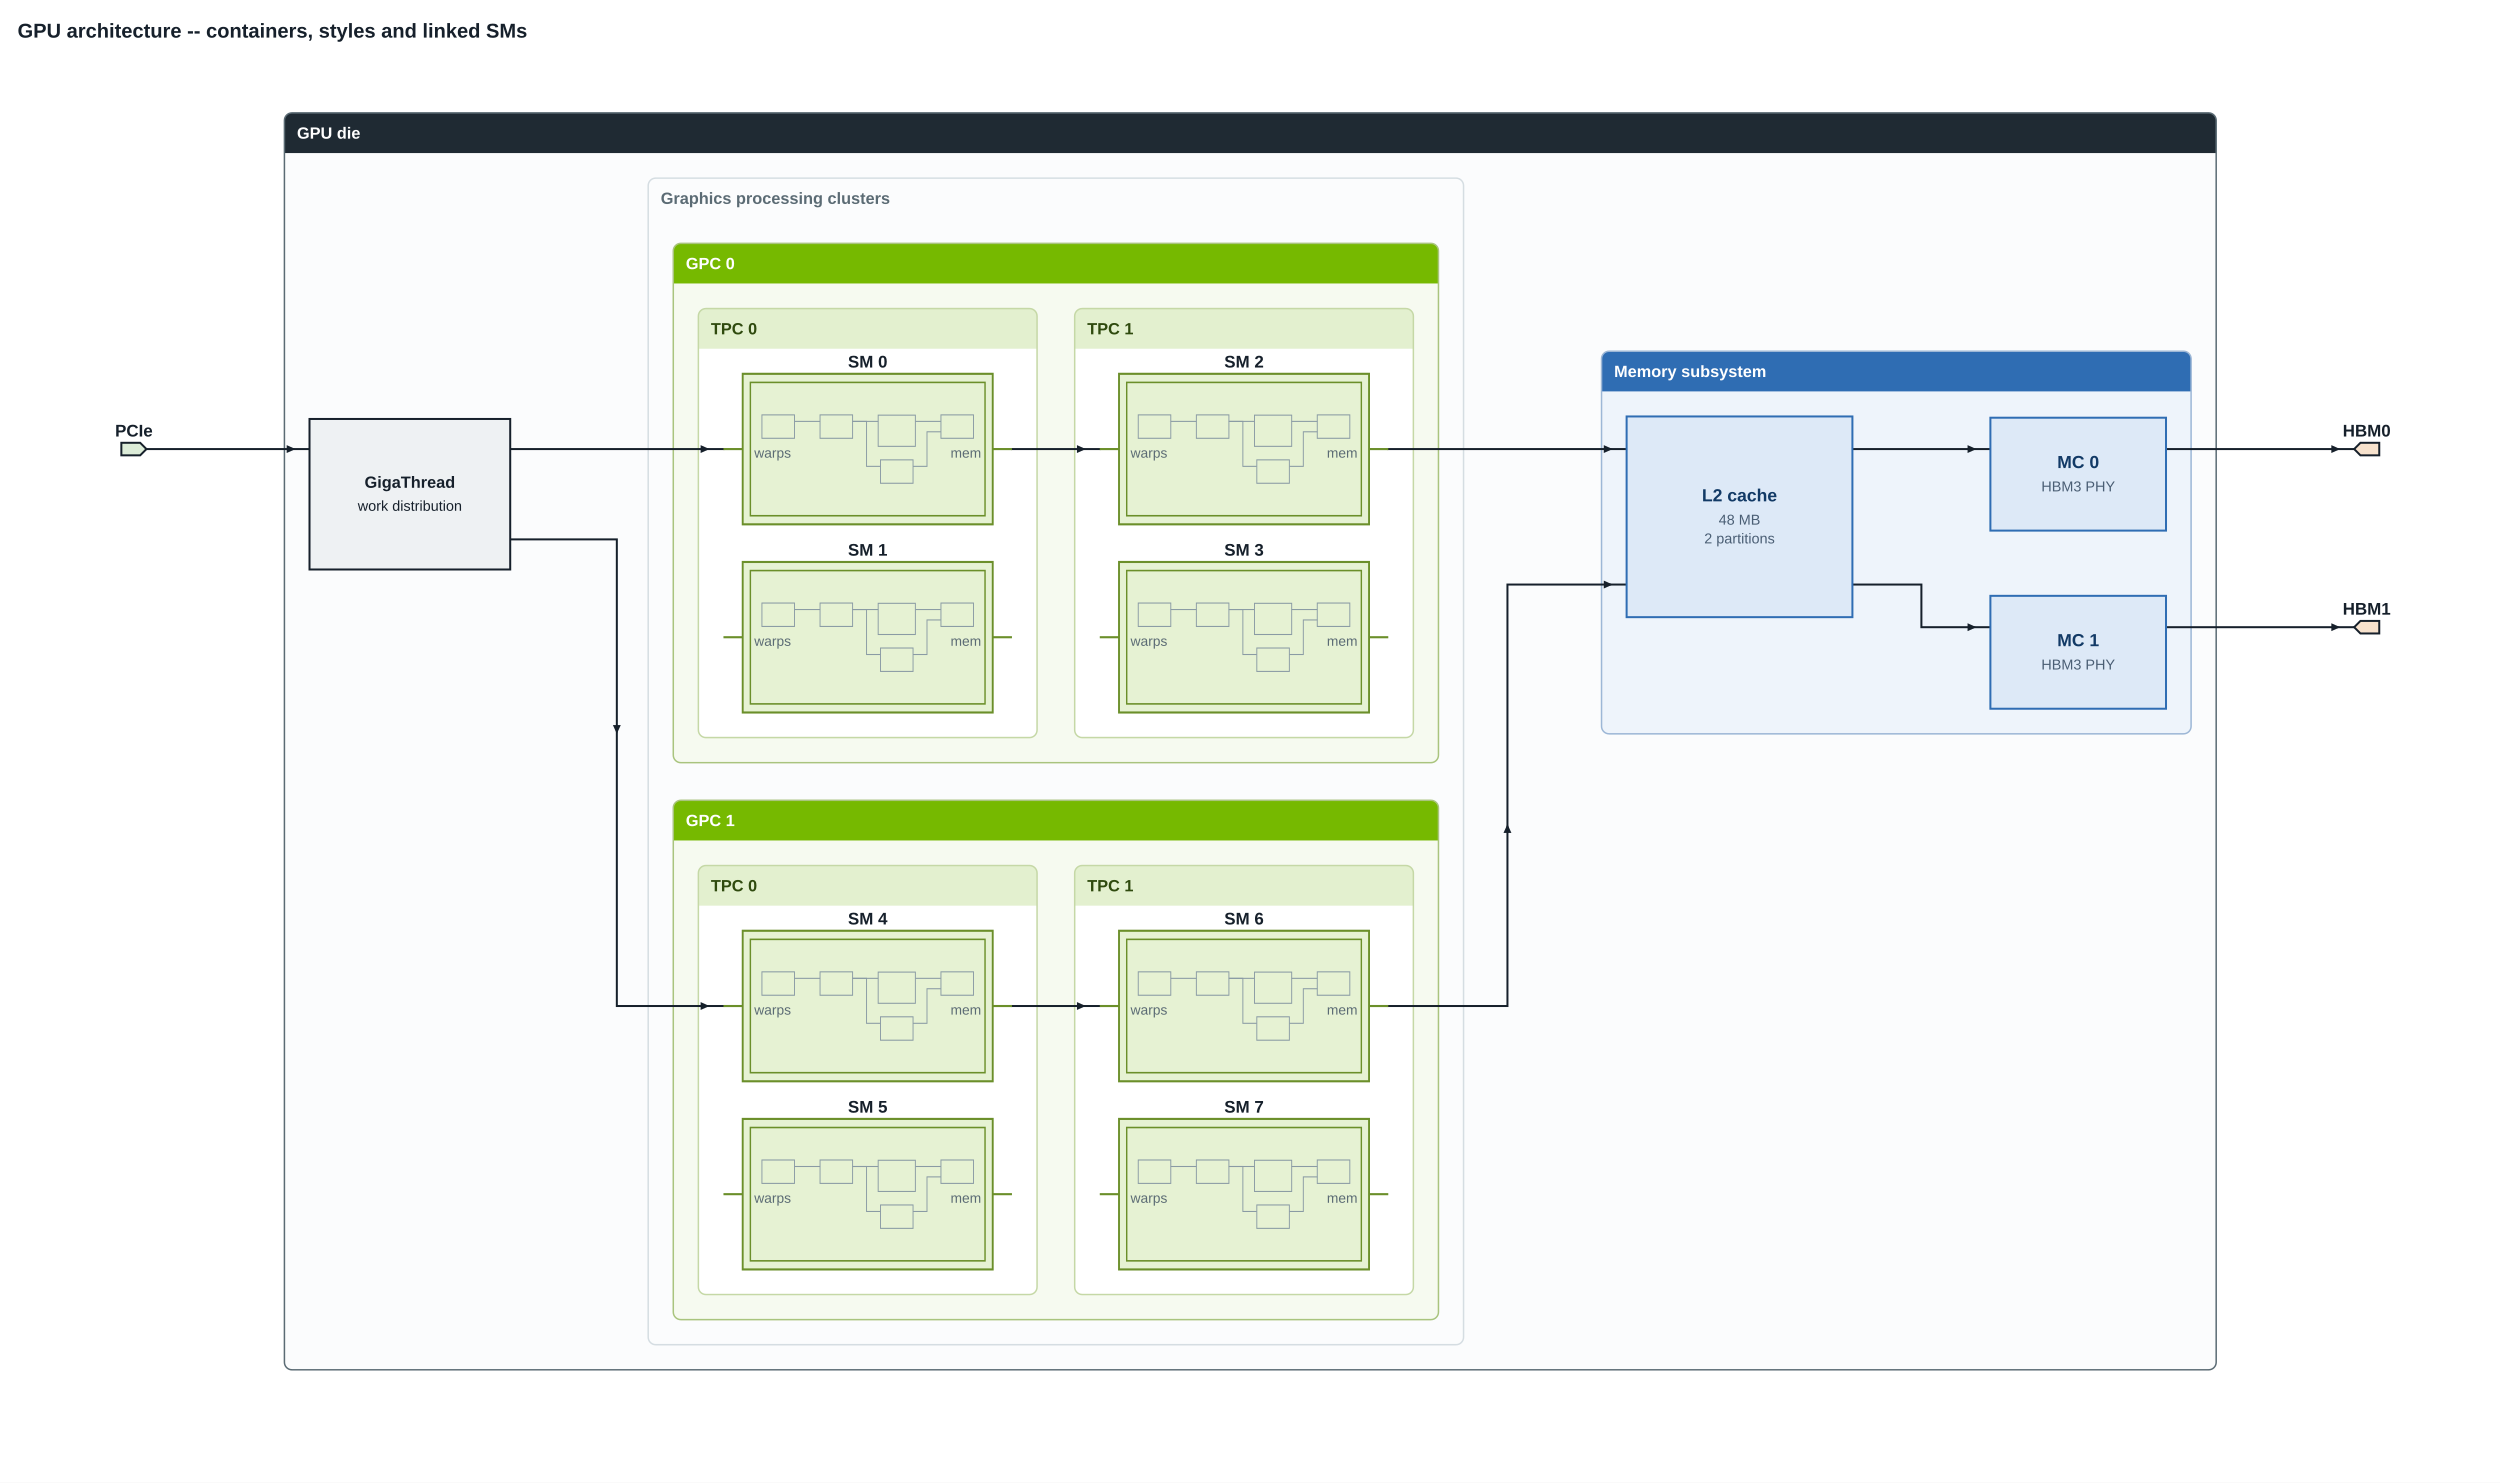
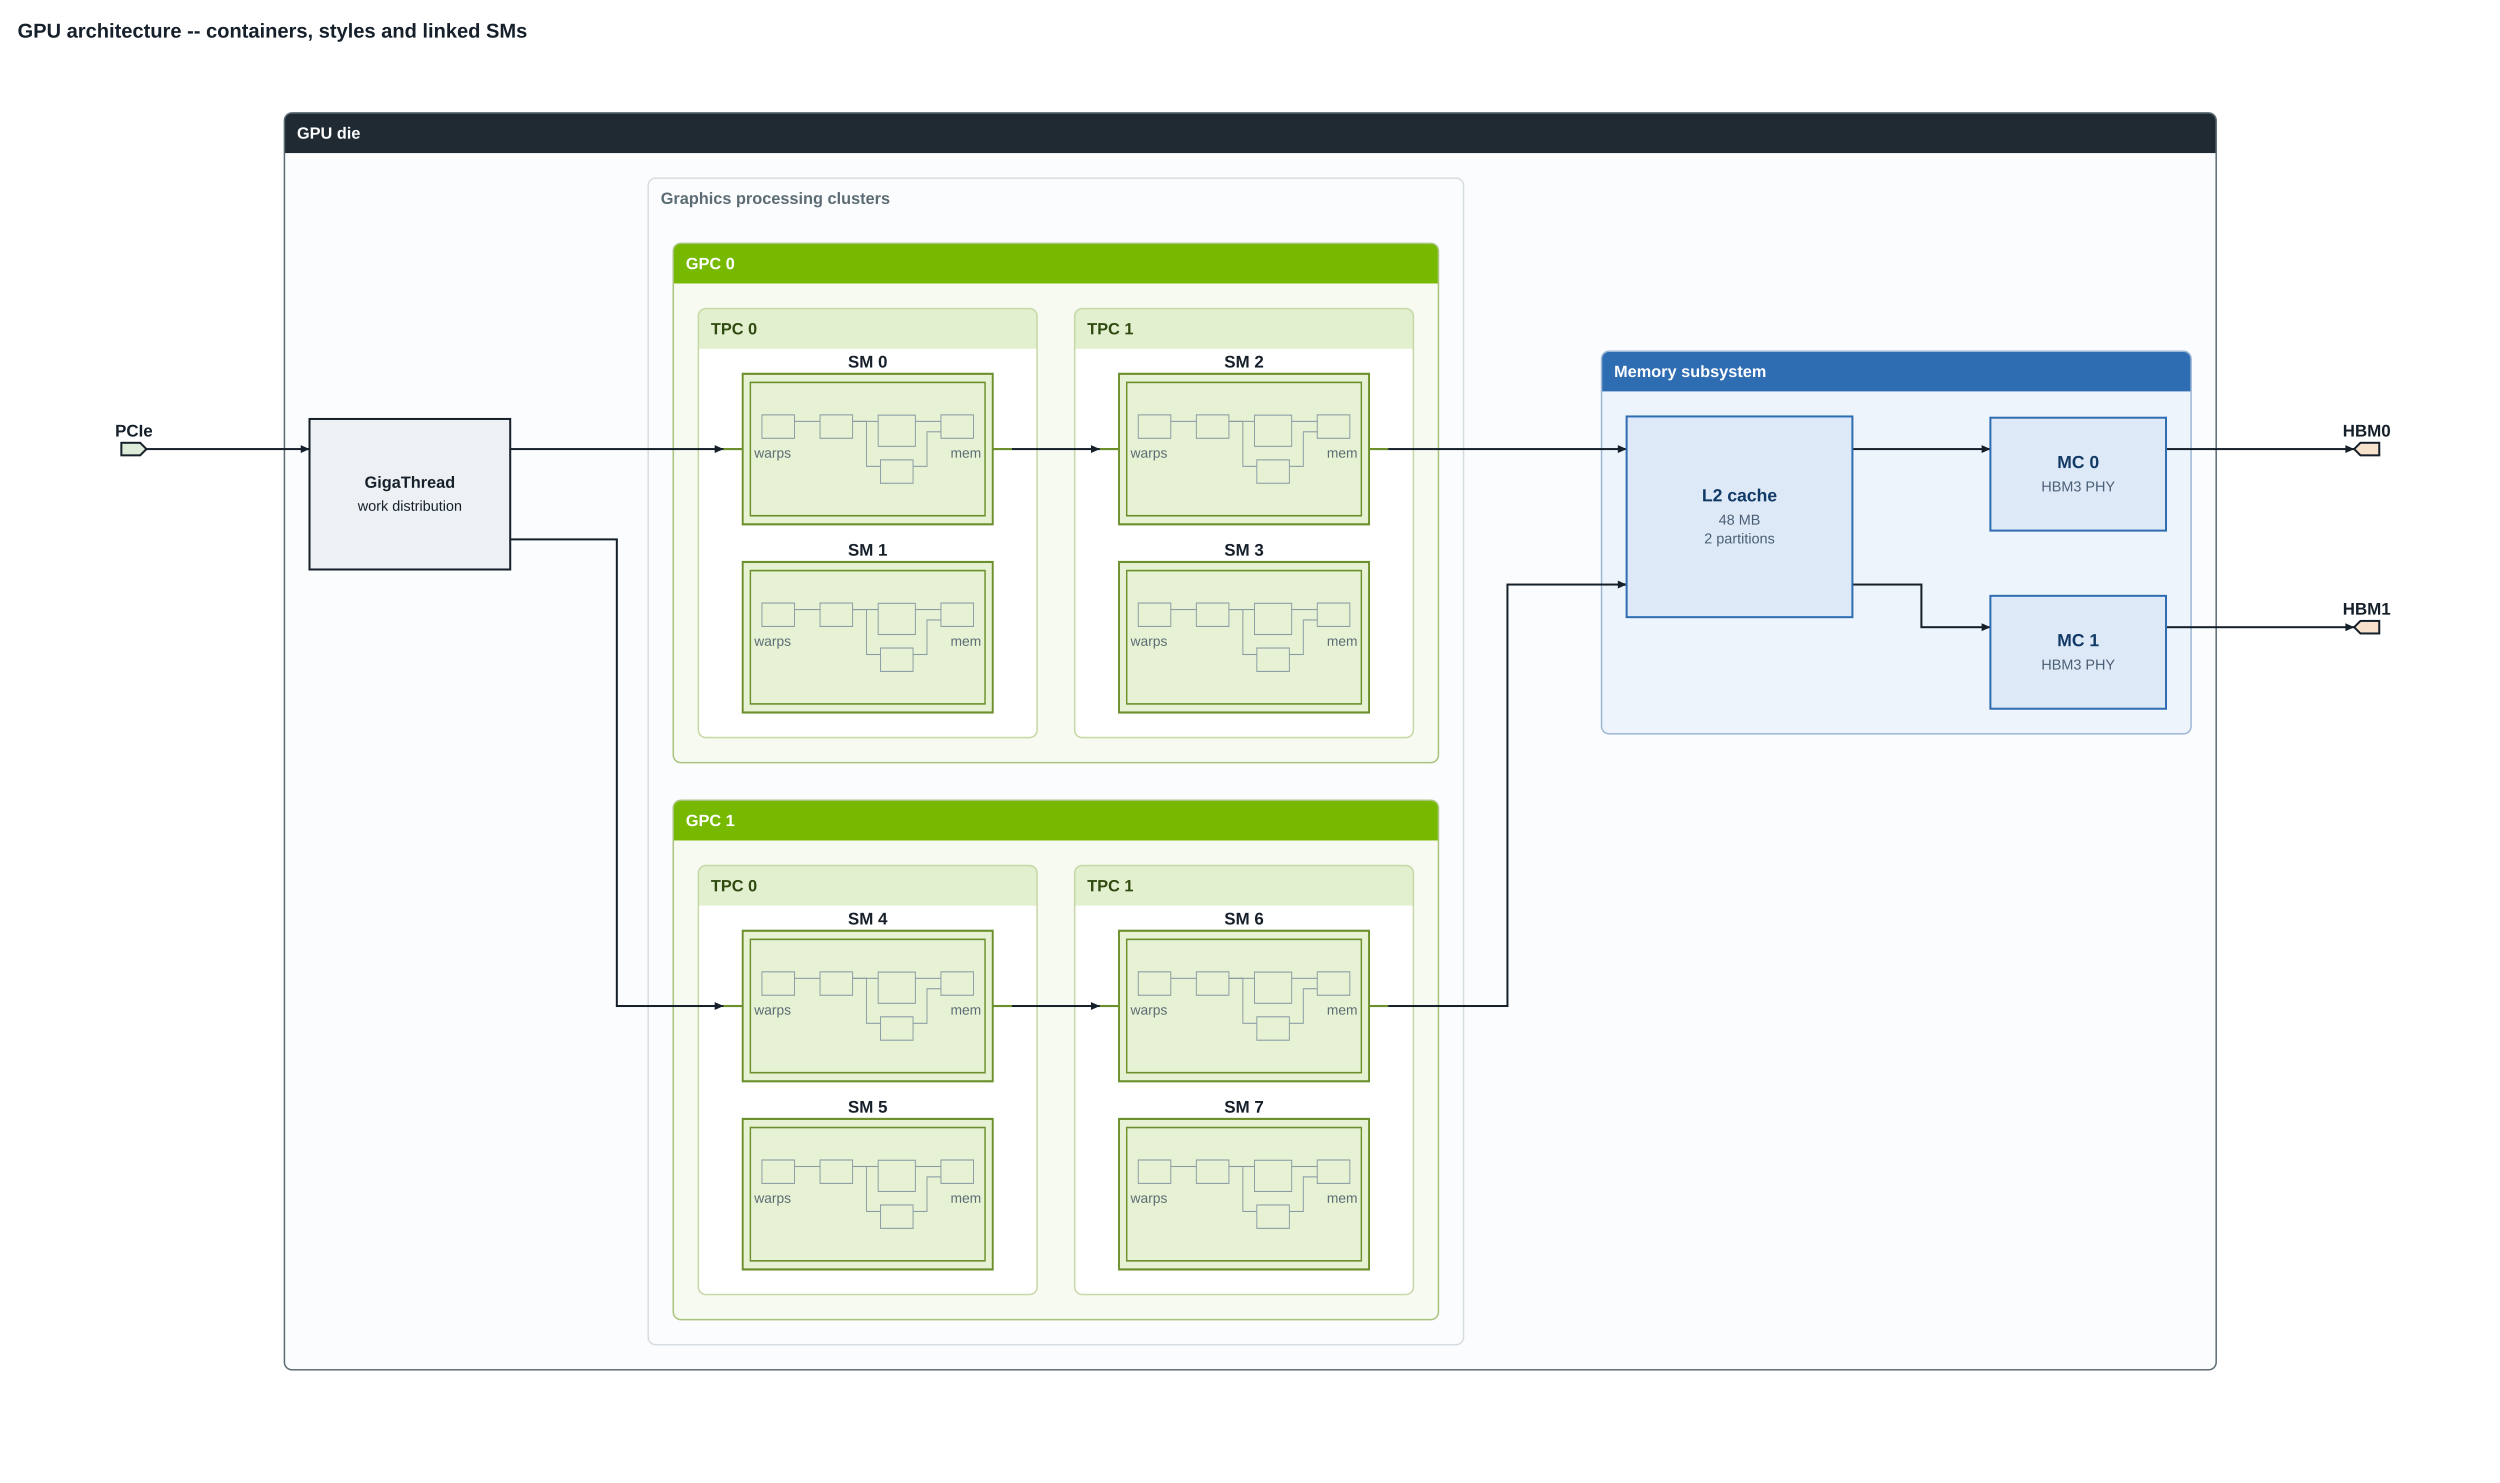
<svg xmlns="http://www.w3.org/2000/svg" width="1993" height="1182" viewBox="0 0 1993 1182" font-family="'IBM Plex Sans','IBM Plex Sans Text',Arial,Helvetica,sans-serif">
  <rect x="0" y="0" width="1993" height="1182" fill="#ffffff" />
  <g class="dl-containers">
    <g class="dl-container" data-id="die">
      <rect class="dl-container-body" x="226.74" y="90" width="1540" height="1002" rx="6" fill="#fbfcfd" stroke="none" />
      <path class="dl-container-header" d="M226.74 122 V96 A6 6 0 0 1 232.74 90 H1760.74 A6 6 0 0 1 1766.74 96 V122 Z" fill="#1f2a33" />
      <rect class="dl-container-edge" x="226.74" y="90" width="1540" height="1002" rx="6" fill="none" stroke="#5b6b74" stroke-width="1.2" />
      <text class="dl-container-title" x="236.74" y="110.55" font-family="'IBM Plex Sans','IBM Plex Sans Text',Arial,Helvetica,sans-serif" font-size="13" font-weight="600" fill="#ffffff">GPU die</text>
    </g>
    <g class="dl-container" data-id="gpcs">
      <rect class="dl-container-body" x="516.74" y="142" width="650" height="930" rx="6" fill="#fbfcfd" stroke="none" />
      <rect class="dl-container-edge" x="516.74" y="142" width="650" height="930" rx="6" fill="none" stroke="#d5dde2" stroke-width="1.2" />
      <text class="dl-container-title" x="526.74" y="162.55" font-family="'IBM Plex Sans','IBM Plex Sans Text',Arial,Helvetica,sans-serif" font-size="13" font-weight="600" fill="#5b6b74">Graphics processing clusters</text>
    </g>
    <g class="dl-container" data-id="gpc0">
      <rect class="dl-container-body" x="536.74" y="194" width="610" height="414" rx="6" fill="#f6faf0" stroke="none" />
      <path class="dl-container-header" d="M536.74 226 V200 A6 6 0 0 1 542.74 194 H1140.74 A6 6 0 0 1 1146.74 200 V226 Z" fill="#76b900" />
      <rect class="dl-container-edge" x="536.74" y="194" width="610" height="414" rx="6" fill="none" stroke="#a9c47e" stroke-width="1.2" />
      <text class="dl-container-title" x="546.74" y="214.55" font-family="'IBM Plex Sans','IBM Plex Sans Text',Arial,Helvetica,sans-serif" font-size="13" font-weight="600" fill="#ffffff">GPC 0</text>
    </g>
    <g class="dl-container" data-id="gpc0_tpc0">
      <rect class="dl-container-body" x="556.74" y="246" width="270" height="342" rx="6" fill="#ffffff" stroke="none" />
      <path class="dl-container-header" d="M556.74 278 V252 A6 6 0 0 1 562.74 246 H820.74 A6 6 0 0 1 826.74 252 V278 Z" fill="#e3f0cf" />
      <rect class="dl-container-edge" x="556.74" y="246" width="270" height="342" rx="6" fill="none" stroke="#c5d8a6" stroke-width="1.2" />
      <text class="dl-container-title" x="566.74" y="266.55" font-family="'IBM Plex Sans','IBM Plex Sans Text',Arial,Helvetica,sans-serif" font-size="13" font-weight="600" fill="#2f4a0e">TPC 0</text>
    </g>
    <g class="dl-container" data-id="gpc0_tpc1">
      <rect class="dl-container-body" x="856.74" y="246" width="270" height="342" rx="6" fill="#ffffff" stroke="none" />
      <path class="dl-container-header" d="M856.74 278 V252 A6 6 0 0 1 862.74 246 H1120.74 A6 6 0 0 1 1126.74 252 V278 Z" fill="#e3f0cf" />
      <rect class="dl-container-edge" x="856.74" y="246" width="270" height="342" rx="6" fill="none" stroke="#c5d8a6" stroke-width="1.2" />
      <text class="dl-container-title" x="866.74" y="266.55" font-family="'IBM Plex Sans','IBM Plex Sans Text',Arial,Helvetica,sans-serif" font-size="13" font-weight="600" fill="#2f4a0e">TPC 1</text>
    </g>
    <g class="dl-container" data-id="gpc1">
      <rect class="dl-container-body" x="536.74" y="638" width="610" height="414" rx="6" fill="#f6faf0" stroke="none" />
      <path class="dl-container-header" d="M536.74 670 V644 A6 6 0 0 1 542.74 638 H1140.74 A6 6 0 0 1 1146.74 644 V670 Z" fill="#76b900" />
      <rect class="dl-container-edge" x="536.74" y="638" width="610" height="414" rx="6" fill="none" stroke="#a9c47e" stroke-width="1.2" />
      <text class="dl-container-title" x="546.74" y="658.55" font-family="'IBM Plex Sans','IBM Plex Sans Text',Arial,Helvetica,sans-serif" font-size="13" font-weight="600" fill="#ffffff">GPC 1</text>
    </g>
    <g class="dl-container" data-id="gpc1_tpc0">
      <rect class="dl-container-body" x="556.74" y="690" width="270" height="342" rx="6" fill="#ffffff" stroke="none" />
      <path class="dl-container-header" d="M556.74 722 V696 A6 6 0 0 1 562.74 690 H820.74 A6 6 0 0 1 826.74 696 V722 Z" fill="#e3f0cf" />
      <rect class="dl-container-edge" x="556.74" y="690" width="270" height="342" rx="6" fill="none" stroke="#c5d8a6" stroke-width="1.2" />
      <text class="dl-container-title" x="566.74" y="710.55" font-family="'IBM Plex Sans','IBM Plex Sans Text',Arial,Helvetica,sans-serif" font-size="13" font-weight="600" fill="#2f4a0e">TPC 0</text>
    </g>
    <g class="dl-container" data-id="gpc1_tpc1">
      <rect class="dl-container-body" x="856.74" y="690" width="270" height="342" rx="6" fill="#ffffff" stroke="none" />
      <path class="dl-container-header" d="M856.74 722 V696 A6 6 0 0 1 862.74 690 H1120.74 A6 6 0 0 1 1126.74 696 V722 Z" fill="#e3f0cf" />
      <rect class="dl-container-edge" x="856.74" y="690" width="270" height="342" rx="6" fill="none" stroke="#c5d8a6" stroke-width="1.2" />
      <text class="dl-container-title" x="866.74" y="710.55" font-family="'IBM Plex Sans','IBM Plex Sans Text',Arial,Helvetica,sans-serif" font-size="13" font-weight="600" fill="#2f4a0e">TPC 1</text>
    </g>
    <g class="dl-container" data-id="mem">
      <rect class="dl-container-body" x="1276.74" y="280" width="470" height="305" rx="6" fill="#eef4fb" stroke="none" />
      <path class="dl-container-header" d="M1276.74 312 V286 A6 6 0 0 1 1282.74 280 H1740.74 A6 6 0 0 1 1746.74 286 V312 Z" fill="#2f6db3" />
      <rect class="dl-container-edge" x="1276.74" y="280" width="470" height="305" rx="6" fill="none" stroke="#9db7d6" stroke-width="1.2" />
      <text class="dl-container-title" x="1286.74" y="300.55" font-family="'IBM Plex Sans','IBM Plex Sans Text',Arial,Helvetica,sans-serif" font-size="13" font-weight="600" fill="#ffffff">Memory subsystem</text>
    </g>
  </g>
  <g class="dl-shapes">
</g>
  <g class="dl-nets">
    <path class="dl-net" data-id="n_pcie" d="M116.74 358 L246.74 358" fill="none" stroke="#16202b" stroke-width="1.6" stroke-linejoin="miter" stroke-linecap="square" />
    <path class="dl-net" data-id="n_w0" d="M406.74 358 L576.74 358" fill="none" stroke="#16202b" stroke-width="1.6" stroke-linejoin="miter" stroke-linecap="square" />
    <path class="dl-net" data-id="n_w1" d="M406.74 430 L491.74 430 L491.74 802 L576.74 802" fill="none" stroke="#16202b" stroke-width="1.6" stroke-linejoin="miter" stroke-linecap="square" />
    <path class="dl-net" data-id="n_c0" d="M806.74 358 L876.74 358" fill="none" stroke="#16202b" stroke-width="1.6" stroke-linejoin="miter" stroke-linecap="square" />
    <path class="dl-net" data-id="n_c1" d="M806.74 802 L876.74 802" fill="none" stroke="#16202b" stroke-width="1.6" stroke-linejoin="miter" stroke-linecap="square" />
    <path class="dl-net" data-id="n_m0" d="M1106.74 358 L1296.74 358" fill="none" stroke="#16202b" stroke-width="1.6" stroke-linejoin="miter" stroke-linecap="square" />
    <path class="dl-net" data-id="n_m1" d="M1106.74 802 L1201.74 802 L1201.74 466 L1296.74 466" fill="none" stroke="#16202b" stroke-width="1.6" stroke-linejoin="miter" stroke-linecap="square" />
    <path class="dl-net" data-id="n_mc0" d="M1476.74 358 L1586.74 358" fill="none" stroke="#16202b" stroke-width="1.6" stroke-linejoin="miter" stroke-linecap="square" />
    <path class="dl-net" data-id="n_mc1" d="M1476.74 466 L1531.74 466 L1531.74 500 L1586.74 500" fill="none" stroke="#16202b" stroke-width="1.6" stroke-linejoin="miter" stroke-linecap="square" />
    <path class="dl-net" data-id="n_h0" d="M1726.74 358 L1876.74 358" fill="none" stroke="#16202b" stroke-width="1.6" stroke-linejoin="miter" stroke-linecap="square" />
    <path class="dl-net" data-id="n_h1" d="M1726.74 500 L1876.74 500" fill="none" stroke="#16202b" stroke-width="1.6" stroke-linejoin="miter" stroke-linecap="square" />
-     <polygon points="235.54,358 228.54,361.15 228.54,354.85" fill="#16202b" />
-     <polygon points="565.54,358 558.54,361.15 558.54,354.85" fill="#16202b" />
-     <polygon points="491.74,585 488.59,578 494.89,578" fill="#16202b" />
-     <polygon points="565.54,802 558.54,805.15 558.54,798.85" fill="#16202b" />
-     <polygon points="865.54,358 858.54,361.15 858.54,354.85" fill="#16202b" />
-     <polygon points="865.54,802 858.54,805.15 858.54,798.85" fill="#16202b" />
-     <polygon points="1285.54,358 1278.54,361.15 1278.54,354.85" fill="#16202b" />
-     <polygon points="1201.74,657 1204.89,664 1198.59,664" fill="#16202b" />
-     <polygon points="1285.54,466 1278.54,469.15 1278.54,462.85" fill="#16202b" />
-     <polygon points="1575.54,358 1568.54,361.15 1568.54,354.85" fill="#16202b" />
-     <polygon points="1575.54,500 1568.54,503.15 1568.54,496.85" fill="#16202b" />
-     <polygon points="1865.54,358 1858.54,361.15 1858.54,354.85" fill="#16202b" />
-     <polygon points="1865.54,500 1858.54,503.15 1858.54,496.85" fill="#16202b" />
+     <polygon points="246.74,358 239.74,361.15 239.74,354.85" fill="#16202b" />
+     <polygon points="576.74,358 569.74,361.15 569.74,354.85" fill="#16202b" />
+     <polygon points="576.74,802 569.74,805.15 569.74,798.85" fill="#16202b" />
+     <polygon points="876.74,358 869.74,361.15 869.74,354.85" fill="#16202b" />
+     <polygon points="876.74,802 869.74,805.15 869.74,798.85" fill="#16202b" />
+     <polygon points="1296.74,358 1289.74,361.15 1289.74,354.85" fill="#16202b" />
+     <polygon points="1296.74,466 1289.74,469.15 1289.74,462.85" fill="#16202b" />
+     <polygon points="1586.74,358 1579.74,361.15 1579.74,354.85" fill="#16202b" />
+     <polygon points="1586.74,500 1579.74,503.15 1579.74,496.85" fill="#16202b" />
+     <polygon points="1876.74,358 1869.74,361.15 1869.74,354.85" fill="#16202b" />
+     <polygon points="1876.74,500 1869.74,503.15 1869.74,496.85" fill="#16202b" />
  </g>
  <g class="dl-cells">
    <g class="dl-cell" data-id="sm0" data-type="sheet" transform="matrix(1.5333,0,0,1.7143,576.74,298)">
      <rect x="10" y="0" width="130" height="70" fill="#e6f2d3" stroke="#6b8f2a" stroke-width="0.985" />
      <rect x="14" y="4" width="122" height="62" fill="none" stroke="#6b8f2a" stroke-width="0.739" />
      <line x1="0" y1="35" x2="10" y2="35" stroke="#6b8f2a" stroke-width="0.985" />
      <line x1="150" y1="35" x2="140" y2="35" stroke="#6b8f2a" stroke-width="0.985" />
      <rect x="20" y="19.104" width="16.923" height="10.879" fill="none" stroke="#8a9ba4" stroke-width="0.493" />
      <rect x="50.22" y="19.104" width="16.923" height="10.879" fill="none" stroke="#8a9ba4" stroke-width="0.493" />
      <rect x="80.44" y="19.225" width="19.341" height="14.505" fill="none" stroke="#8a9ba4" stroke-width="0.493" />
      <rect x="81.648" y="40.016" width="16.923" height="10.879" fill="none" stroke="#8a9ba4" stroke-width="0.493" />
      <rect x="113.077" y="19.104" width="16.923" height="10.879" fill="none" stroke="#8a9ba4" stroke-width="0.493" />
      <path d="M36.923 22.126 L50.22 22.126" fill="none" stroke="#8a9ba4" stroke-width="0.493" />
      <path d="M67.143 22.126 L80.44 22.126" fill="none" stroke="#8a9ba4" stroke-width="0.493" />
      <path d="M67.143 22.126 L74.396 22.126 L74.396 43.038 L81.648 43.038" fill="none" stroke="#8a9ba4" stroke-width="0.493" />
      <path d="M99.78 22.126 L113.077 22.126" fill="none" stroke="#8a9ba4" stroke-width="0.493" />
      <path d="M98.571 43.038 L105.824 43.038 L105.824 26.962 L113.077 26.962" fill="none" stroke="#8a9ba4" stroke-width="0.493" />
    </g>
    <text x="601.273" y="364.857" text-anchor="start" font-family="'IBM Plex Sans','IBM Plex Sans Text',Arial,Helvetica,sans-serif" font-size="11" fill="#5b6b74">warps</text>
    <text x="782.207" y="364.857" text-anchor="end" font-family="'IBM Plex Sans','IBM Plex Sans Text',Arial,Helvetica,sans-serif" font-size="11" fill="#5b6b74">mem</text>
    <text x="691.74" y="293" text-anchor="middle" font-family="'IBM Plex Sans','IBM Plex Sans Text',Arial,Helvetica,sans-serif" font-size="13.5" font-weight="600" fill="#16202b">SM 0</text>
    <g class="dl-cell" data-id="sm1" data-type="sheet" transform="matrix(1.5333,0,0,1.7143,576.74,448)">
      <rect x="10" y="0" width="130" height="70" fill="#e6f2d3" stroke="#6b8f2a" stroke-width="0.985" />
      <rect x="14" y="4" width="122" height="62" fill="none" stroke="#6b8f2a" stroke-width="0.739" />
-       <line x1="0" y1="35" x2="10" y2="35" stroke="#6b8f2a" stroke-width="0.985" />
-       <line x1="150" y1="35" x2="140" y2="35" stroke="#6b8f2a" stroke-width="0.985" />
      <rect x="20" y="19.104" width="16.923" height="10.879" fill="none" stroke="#8a9ba4" stroke-width="0.493" />
      <rect x="50.22" y="19.104" width="16.923" height="10.879" fill="none" stroke="#8a9ba4" stroke-width="0.493" />
      <rect x="80.44" y="19.225" width="19.341" height="14.505" fill="none" stroke="#8a9ba4" stroke-width="0.493" />
      <rect x="81.648" y="40.016" width="16.923" height="10.879" fill="none" stroke="#8a9ba4" stroke-width="0.493" />
      <rect x="113.077" y="19.104" width="16.923" height="10.879" fill="none" stroke="#8a9ba4" stroke-width="0.493" />
      <path d="M36.923 22.126 L50.22 22.126" fill="none" stroke="#8a9ba4" stroke-width="0.493" />
      <path d="M67.143 22.126 L80.44 22.126" fill="none" stroke="#8a9ba4" stroke-width="0.493" />
      <path d="M67.143 22.126 L74.396 22.126 L74.396 43.038 L81.648 43.038" fill="none" stroke="#8a9ba4" stroke-width="0.493" />
      <path d="M99.78 22.126 L113.077 22.126" fill="none" stroke="#8a9ba4" stroke-width="0.493" />
      <path d="M98.571 43.038 L105.824 43.038 L105.824 26.962 L113.077 26.962" fill="none" stroke="#8a9ba4" stroke-width="0.493" />
    </g>
    <text x="601.273" y="514.857" text-anchor="start" font-family="'IBM Plex Sans','IBM Plex Sans Text',Arial,Helvetica,sans-serif" font-size="11" fill="#5b6b74">warps</text>
    <text x="782.207" y="514.857" text-anchor="end" font-family="'IBM Plex Sans','IBM Plex Sans Text',Arial,Helvetica,sans-serif" font-size="11" fill="#5b6b74">mem</text>
    <text x="691.74" y="443" text-anchor="middle" font-family="'IBM Plex Sans','IBM Plex Sans Text',Arial,Helvetica,sans-serif" font-size="13.5" font-weight="600" fill="#16202b">SM 1</text>
    <g class="dl-cell" data-id="sm2" data-type="sheet" transform="matrix(1.5333,0,0,1.7143,876.74,298)">
      <rect x="10" y="0" width="130" height="70" fill="#e6f2d3" stroke="#6b8f2a" stroke-width="0.985" />
      <rect x="14" y="4" width="122" height="62" fill="none" stroke="#6b8f2a" stroke-width="0.739" />
      <line x1="0" y1="35" x2="10" y2="35" stroke="#6b8f2a" stroke-width="0.985" />
      <line x1="150" y1="35" x2="140" y2="35" stroke="#6b8f2a" stroke-width="0.985" />
      <rect x="20" y="19.104" width="16.923" height="10.879" fill="none" stroke="#8a9ba4" stroke-width="0.493" />
      <rect x="50.22" y="19.104" width="16.923" height="10.879" fill="none" stroke="#8a9ba4" stroke-width="0.493" />
      <rect x="80.44" y="19.225" width="19.341" height="14.505" fill="none" stroke="#8a9ba4" stroke-width="0.493" />
      <rect x="81.648" y="40.016" width="16.923" height="10.879" fill="none" stroke="#8a9ba4" stroke-width="0.493" />
      <rect x="113.077" y="19.104" width="16.923" height="10.879" fill="none" stroke="#8a9ba4" stroke-width="0.493" />
      <path d="M36.923 22.126 L50.22 22.126" fill="none" stroke="#8a9ba4" stroke-width="0.493" />
      <path d="M67.143 22.126 L80.44 22.126" fill="none" stroke="#8a9ba4" stroke-width="0.493" />
      <path d="M67.143 22.126 L74.396 22.126 L74.396 43.038 L81.648 43.038" fill="none" stroke="#8a9ba4" stroke-width="0.493" />
      <path d="M99.78 22.126 L113.077 22.126" fill="none" stroke="#8a9ba4" stroke-width="0.493" />
      <path d="M98.571 43.038 L105.824 43.038 L105.824 26.962 L113.077 26.962" fill="none" stroke="#8a9ba4" stroke-width="0.493" />
    </g>
    <text x="901.273" y="364.857" text-anchor="start" font-family="'IBM Plex Sans','IBM Plex Sans Text',Arial,Helvetica,sans-serif" font-size="11" fill="#5b6b74">warps</text>
    <text x="1082.207" y="364.857" text-anchor="end" font-family="'IBM Plex Sans','IBM Plex Sans Text',Arial,Helvetica,sans-serif" font-size="11" fill="#5b6b74">mem</text>
    <text x="991.74" y="293" text-anchor="middle" font-family="'IBM Plex Sans','IBM Plex Sans Text',Arial,Helvetica,sans-serif" font-size="13.5" font-weight="600" fill="#16202b">SM 2</text>
    <g class="dl-cell" data-id="sm3" data-type="sheet" transform="matrix(1.5333,0,0,1.7143,876.74,448)">
      <rect x="10" y="0" width="130" height="70" fill="#e6f2d3" stroke="#6b8f2a" stroke-width="0.985" />
      <rect x="14" y="4" width="122" height="62" fill="none" stroke="#6b8f2a" stroke-width="0.739" />
-       <line x1="0" y1="35" x2="10" y2="35" stroke="#6b8f2a" stroke-width="0.985" />
-       <line x1="150" y1="35" x2="140" y2="35" stroke="#6b8f2a" stroke-width="0.985" />
      <rect x="20" y="19.104" width="16.923" height="10.879" fill="none" stroke="#8a9ba4" stroke-width="0.493" />
      <rect x="50.22" y="19.104" width="16.923" height="10.879" fill="none" stroke="#8a9ba4" stroke-width="0.493" />
      <rect x="80.44" y="19.225" width="19.341" height="14.505" fill="none" stroke="#8a9ba4" stroke-width="0.493" />
      <rect x="81.648" y="40.016" width="16.923" height="10.879" fill="none" stroke="#8a9ba4" stroke-width="0.493" />
      <rect x="113.077" y="19.104" width="16.923" height="10.879" fill="none" stroke="#8a9ba4" stroke-width="0.493" />
      <path d="M36.923 22.126 L50.22 22.126" fill="none" stroke="#8a9ba4" stroke-width="0.493" />
      <path d="M67.143 22.126 L80.44 22.126" fill="none" stroke="#8a9ba4" stroke-width="0.493" />
      <path d="M67.143 22.126 L74.396 22.126 L74.396 43.038 L81.648 43.038" fill="none" stroke="#8a9ba4" stroke-width="0.493" />
      <path d="M99.78 22.126 L113.077 22.126" fill="none" stroke="#8a9ba4" stroke-width="0.493" />
      <path d="M98.571 43.038 L105.824 43.038 L105.824 26.962 L113.077 26.962" fill="none" stroke="#8a9ba4" stroke-width="0.493" />
    </g>
    <text x="901.273" y="514.857" text-anchor="start" font-family="'IBM Plex Sans','IBM Plex Sans Text',Arial,Helvetica,sans-serif" font-size="11" fill="#5b6b74">warps</text>
    <text x="1082.207" y="514.857" text-anchor="end" font-family="'IBM Plex Sans','IBM Plex Sans Text',Arial,Helvetica,sans-serif" font-size="11" fill="#5b6b74">mem</text>
    <text x="991.74" y="443" text-anchor="middle" font-family="'IBM Plex Sans','IBM Plex Sans Text',Arial,Helvetica,sans-serif" font-size="13.5" font-weight="600" fill="#16202b">SM 3</text>
    <g class="dl-cell" data-id="sm4" data-type="sheet" transform="matrix(1.5333,0,0,1.7143,576.74,742)">
      <rect x="10" y="0" width="130" height="70" fill="#e6f2d3" stroke="#6b8f2a" stroke-width="0.985" />
      <rect x="14" y="4" width="122" height="62" fill="none" stroke="#6b8f2a" stroke-width="0.739" />
      <line x1="0" y1="35" x2="10" y2="35" stroke="#6b8f2a" stroke-width="0.985" />
      <line x1="150" y1="35" x2="140" y2="35" stroke="#6b8f2a" stroke-width="0.985" />
      <rect x="20" y="19.104" width="16.923" height="10.879" fill="none" stroke="#8a9ba4" stroke-width="0.493" />
      <rect x="50.22" y="19.104" width="16.923" height="10.879" fill="none" stroke="#8a9ba4" stroke-width="0.493" />
      <rect x="80.44" y="19.225" width="19.341" height="14.505" fill="none" stroke="#8a9ba4" stroke-width="0.493" />
      <rect x="81.648" y="40.016" width="16.923" height="10.879" fill="none" stroke="#8a9ba4" stroke-width="0.493" />
      <rect x="113.077" y="19.104" width="16.923" height="10.879" fill="none" stroke="#8a9ba4" stroke-width="0.493" />
      <path d="M36.923 22.126 L50.22 22.126" fill="none" stroke="#8a9ba4" stroke-width="0.493" />
      <path d="M67.143 22.126 L80.44 22.126" fill="none" stroke="#8a9ba4" stroke-width="0.493" />
      <path d="M67.143 22.126 L74.396 22.126 L74.396 43.038 L81.648 43.038" fill="none" stroke="#8a9ba4" stroke-width="0.493" />
      <path d="M99.78 22.126 L113.077 22.126" fill="none" stroke="#8a9ba4" stroke-width="0.493" />
      <path d="M98.571 43.038 L105.824 43.038 L105.824 26.962 L113.077 26.962" fill="none" stroke="#8a9ba4" stroke-width="0.493" />
    </g>
    <text x="601.273" y="808.857" text-anchor="start" font-family="'IBM Plex Sans','IBM Plex Sans Text',Arial,Helvetica,sans-serif" font-size="11" fill="#5b6b74">warps</text>
    <text x="782.207" y="808.857" text-anchor="end" font-family="'IBM Plex Sans','IBM Plex Sans Text',Arial,Helvetica,sans-serif" font-size="11" fill="#5b6b74">mem</text>
    <text x="691.74" y="737" text-anchor="middle" font-family="'IBM Plex Sans','IBM Plex Sans Text',Arial,Helvetica,sans-serif" font-size="13.5" font-weight="600" fill="#16202b">SM 4</text>
    <g class="dl-cell" data-id="sm5" data-type="sheet" transform="matrix(1.5333,0,0,1.7143,576.74,892)">
      <rect x="10" y="0" width="130" height="70" fill="#e6f2d3" stroke="#6b8f2a" stroke-width="0.985" />
      <rect x="14" y="4" width="122" height="62" fill="none" stroke="#6b8f2a" stroke-width="0.739" />
-       <line x1="0" y1="35" x2="10" y2="35" stroke="#6b8f2a" stroke-width="0.985" />
-       <line x1="150" y1="35" x2="140" y2="35" stroke="#6b8f2a" stroke-width="0.985" />
      <rect x="20" y="19.104" width="16.923" height="10.879" fill="none" stroke="#8a9ba4" stroke-width="0.493" />
      <rect x="50.22" y="19.104" width="16.923" height="10.879" fill="none" stroke="#8a9ba4" stroke-width="0.493" />
      <rect x="80.44" y="19.225" width="19.341" height="14.505" fill="none" stroke="#8a9ba4" stroke-width="0.493" />
      <rect x="81.648" y="40.016" width="16.923" height="10.879" fill="none" stroke="#8a9ba4" stroke-width="0.493" />
      <rect x="113.077" y="19.104" width="16.923" height="10.879" fill="none" stroke="#8a9ba4" stroke-width="0.493" />
      <path d="M36.923 22.126 L50.22 22.126" fill="none" stroke="#8a9ba4" stroke-width="0.493" />
      <path d="M67.143 22.126 L80.44 22.126" fill="none" stroke="#8a9ba4" stroke-width="0.493" />
      <path d="M67.143 22.126 L74.396 22.126 L74.396 43.038 L81.648 43.038" fill="none" stroke="#8a9ba4" stroke-width="0.493" />
      <path d="M99.78 22.126 L113.077 22.126" fill="none" stroke="#8a9ba4" stroke-width="0.493" />
      <path d="M98.571 43.038 L105.824 43.038 L105.824 26.962 L113.077 26.962" fill="none" stroke="#8a9ba4" stroke-width="0.493" />
    </g>
    <text x="601.273" y="958.857" text-anchor="start" font-family="'IBM Plex Sans','IBM Plex Sans Text',Arial,Helvetica,sans-serif" font-size="11" fill="#5b6b74">warps</text>
    <text x="782.207" y="958.857" text-anchor="end" font-family="'IBM Plex Sans','IBM Plex Sans Text',Arial,Helvetica,sans-serif" font-size="11" fill="#5b6b74">mem</text>
    <text x="691.74" y="887" text-anchor="middle" font-family="'IBM Plex Sans','IBM Plex Sans Text',Arial,Helvetica,sans-serif" font-size="13.5" font-weight="600" fill="#16202b">SM 5</text>
    <g class="dl-cell" data-id="sm6" data-type="sheet" transform="matrix(1.5333,0,0,1.7143,876.74,742)">
      <rect x="10" y="0" width="130" height="70" fill="#e6f2d3" stroke="#6b8f2a" stroke-width="0.985" />
      <rect x="14" y="4" width="122" height="62" fill="none" stroke="#6b8f2a" stroke-width="0.739" />
      <line x1="0" y1="35" x2="10" y2="35" stroke="#6b8f2a" stroke-width="0.985" />
      <line x1="150" y1="35" x2="140" y2="35" stroke="#6b8f2a" stroke-width="0.985" />
      <rect x="20" y="19.104" width="16.923" height="10.879" fill="none" stroke="#8a9ba4" stroke-width="0.493" />
      <rect x="50.22" y="19.104" width="16.923" height="10.879" fill="none" stroke="#8a9ba4" stroke-width="0.493" />
      <rect x="80.44" y="19.225" width="19.341" height="14.505" fill="none" stroke="#8a9ba4" stroke-width="0.493" />
      <rect x="81.648" y="40.016" width="16.923" height="10.879" fill="none" stroke="#8a9ba4" stroke-width="0.493" />
      <rect x="113.077" y="19.104" width="16.923" height="10.879" fill="none" stroke="#8a9ba4" stroke-width="0.493" />
      <path d="M36.923 22.126 L50.22 22.126" fill="none" stroke="#8a9ba4" stroke-width="0.493" />
      <path d="M67.143 22.126 L80.44 22.126" fill="none" stroke="#8a9ba4" stroke-width="0.493" />
      <path d="M67.143 22.126 L74.396 22.126 L74.396 43.038 L81.648 43.038" fill="none" stroke="#8a9ba4" stroke-width="0.493" />
      <path d="M99.78 22.126 L113.077 22.126" fill="none" stroke="#8a9ba4" stroke-width="0.493" />
      <path d="M98.571 43.038 L105.824 43.038 L105.824 26.962 L113.077 26.962" fill="none" stroke="#8a9ba4" stroke-width="0.493" />
    </g>
    <text x="901.273" y="808.857" text-anchor="start" font-family="'IBM Plex Sans','IBM Plex Sans Text',Arial,Helvetica,sans-serif" font-size="11" fill="#5b6b74">warps</text>
    <text x="1082.207" y="808.857" text-anchor="end" font-family="'IBM Plex Sans','IBM Plex Sans Text',Arial,Helvetica,sans-serif" font-size="11" fill="#5b6b74">mem</text>
    <text x="991.74" y="737" text-anchor="middle" font-family="'IBM Plex Sans','IBM Plex Sans Text',Arial,Helvetica,sans-serif" font-size="13.5" font-weight="600" fill="#16202b">SM 6</text>
    <g class="dl-cell" data-id="sm7" data-type="sheet" transform="matrix(1.5333,0,0,1.7143,876.74,892)">
      <rect x="10" y="0" width="130" height="70" fill="#e6f2d3" stroke="#6b8f2a" stroke-width="0.985" />
      <rect x="14" y="4" width="122" height="62" fill="none" stroke="#6b8f2a" stroke-width="0.739" />
-       <line x1="0" y1="35" x2="10" y2="35" stroke="#6b8f2a" stroke-width="0.985" />
-       <line x1="150" y1="35" x2="140" y2="35" stroke="#6b8f2a" stroke-width="0.985" />
      <rect x="20" y="19.104" width="16.923" height="10.879" fill="none" stroke="#8a9ba4" stroke-width="0.493" />
      <rect x="50.22" y="19.104" width="16.923" height="10.879" fill="none" stroke="#8a9ba4" stroke-width="0.493" />
      <rect x="80.44" y="19.225" width="19.341" height="14.505" fill="none" stroke="#8a9ba4" stroke-width="0.493" />
      <rect x="81.648" y="40.016" width="16.923" height="10.879" fill="none" stroke="#8a9ba4" stroke-width="0.493" />
      <rect x="113.077" y="19.104" width="16.923" height="10.879" fill="none" stroke="#8a9ba4" stroke-width="0.493" />
      <path d="M36.923 22.126 L50.22 22.126" fill="none" stroke="#8a9ba4" stroke-width="0.493" />
      <path d="M67.143 22.126 L80.44 22.126" fill="none" stroke="#8a9ba4" stroke-width="0.493" />
      <path d="M67.143 22.126 L74.396 22.126 L74.396 43.038 L81.648 43.038" fill="none" stroke="#8a9ba4" stroke-width="0.493" />
      <path d="M99.78 22.126 L113.077 22.126" fill="none" stroke="#8a9ba4" stroke-width="0.493" />
      <path d="M98.571 43.038 L105.824 43.038 L105.824 26.962 L113.077 26.962" fill="none" stroke="#8a9ba4" stroke-width="0.493" />
    </g>
    <text x="901.273" y="958.857" text-anchor="start" font-family="'IBM Plex Sans','IBM Plex Sans Text',Arial,Helvetica,sans-serif" font-size="11" fill="#5b6b74">warps</text>
    <text x="1082.207" y="958.857" text-anchor="end" font-family="'IBM Plex Sans','IBM Plex Sans Text',Arial,Helvetica,sans-serif" font-size="11" fill="#5b6b74">mem</text>
    <text x="991.74" y="887" text-anchor="middle" font-family="'IBM Plex Sans','IBM Plex Sans Text',Arial,Helvetica,sans-serif" font-size="13.5" font-weight="600" fill="#16202b">SM 7</text>
    <g class="dl-cell" data-id="host" data-type="block6" transform="matrix(1,0,0,1,246.74,334)">
      <rect x="0" y="0" width="160" height="120" fill="#eef1f3" stroke="#16202b" stroke-width="1.6" />
    </g>
    <text class="dl-cell-heading" x="326.74" y="388.88" text-anchor="middle" font-family="'IBM Plex Sans','IBM Plex Sans Text',Arial,Helvetica,sans-serif" font-size="13" font-weight="600" fill="#16202b">GigaThread</text>
    <text class="dl-cell-text" x="326.74" y="407.22" text-anchor="middle" font-family="'IBM Plex Sans','IBM Plex Sans Text',Arial,Helvetica,sans-serif" font-size="11.5" fill="#16202b">work distribution</text>
    <g class="dl-cell" data-id="l2" data-type="block8" transform="matrix(1,0,0,1,1296.74,332)">
      <rect x="0" y="0" width="180" height="160" fill="#dde9f7" stroke="#2f6db3" stroke-width="1.6" />
    </g>
    <text class="dl-cell-heading" x="1386.74" y="399.675" text-anchor="middle" font-family="'IBM Plex Sans','IBM Plex Sans Text',Arial,Helvetica,sans-serif" font-size="14" font-weight="600" fill="#123a66">L2 cache</text>
    <text class="dl-cell-text" x="1386.74" y="418.275" text-anchor="middle" font-family="'IBM Plex Sans','IBM Plex Sans Text',Arial,Helvetica,sans-serif" font-size="11.5" fill="#4a5e74">48 MB</text>
    <text class="dl-cell-text" x="1386.74" y="433.225" text-anchor="middle" font-family="'IBM Plex Sans','IBM Plex Sans Text',Arial,Helvetica,sans-serif" font-size="11.5" fill="#4a5e74">2 partitions</text>
    <g class="dl-cell" data-id="mc0" data-type="block" transform="matrix(1,0,0,1,1586.74,333)">
      <rect x="0" y="0" width="140" height="90" fill="#dde9f7" stroke="#2f6db3" stroke-width="1.6" />
    </g>
    <text class="dl-cell-heading" x="1656.74" y="373.15" text-anchor="middle" font-family="'IBM Plex Sans','IBM Plex Sans Text',Arial,Helvetica,sans-serif" font-size="14" font-weight="600" fill="#123a66">MC 0</text>
    <text class="dl-cell-text" x="1656.74" y="391.75" text-anchor="middle" font-family="'IBM Plex Sans','IBM Plex Sans Text',Arial,Helvetica,sans-serif" font-size="11.5" fill="#4a5e74">HBM3 PHY</text>
    <g class="dl-cell" data-id="mc1" data-type="block" transform="matrix(1,0,0,1,1586.74,475)">
      <rect x="0" y="0" width="140" height="90" fill="#dde9f7" stroke="#2f6db3" stroke-width="1.6" />
    </g>
    <text class="dl-cell-heading" x="1656.74" y="515.15" text-anchor="middle" font-family="'IBM Plex Sans','IBM Plex Sans Text',Arial,Helvetica,sans-serif" font-size="14" font-weight="600" fill="#123a66">MC 1</text>
    <text class="dl-cell-text" x="1656.74" y="533.75" text-anchor="middle" font-family="'IBM Plex Sans','IBM Plex Sans Text',Arial,Helvetica,sans-serif" font-size="11.5" fill="#4a5e74">HBM3 PHY</text>
    <g class="dl-cell" data-id="pcie" data-type="port_in" transform="matrix(1,0,0,1,96.74,353)">
      <path d="M0 0 H15 L20 5 L15 10 H0 Z" fill="#dcecd8" stroke="#16202b" stroke-width="1.6" />
    </g>
    <text x="106.74" y="348" text-anchor="middle" font-family="'IBM Plex Sans','IBM Plex Sans Text',Arial,Helvetica,sans-serif" font-size="13.5" font-weight="600" fill="#16202b">PCIe</text>
    <g class="dl-cell" data-id="hbm0" data-type="port_out" transform="matrix(1,0,0,1,1876.74,353)">
      <path d="M20 0 H5 L0 5 L5 10 H20 Z" fill="#f7e2cd" stroke="#16202b" stroke-width="1.6" />
    </g>
    <text x="1886.74" y="348" text-anchor="middle" font-family="'IBM Plex Sans','IBM Plex Sans Text',Arial,Helvetica,sans-serif" font-size="13.5" font-weight="600" fill="#16202b">HBM0</text>
    <g class="dl-cell" data-id="hbm1" data-type="port_out" transform="matrix(1,0,0,1,1876.74,495)">
      <path d="M20 0 H5 L0 5 L5 10 H20 Z" fill="#f7e2cd" stroke="#16202b" stroke-width="1.6" />
    </g>
    <text x="1886.74" y="490" text-anchor="middle" font-family="'IBM Plex Sans','IBM Plex Sans Text',Arial,Helvetica,sans-serif" font-size="13.5" font-weight="600" fill="#16202b">HBM1</text>
  </g>
  <g class="dl-junctions">
</g>
  <text x="14" y="30" font-family="'IBM Plex Sans','IBM Plex Sans Text',Arial,Helvetica,sans-serif" font-size="16" font-weight="600" fill="#16202b">GPU architecture -- containers, styles and linked SMs</text>
</svg>
